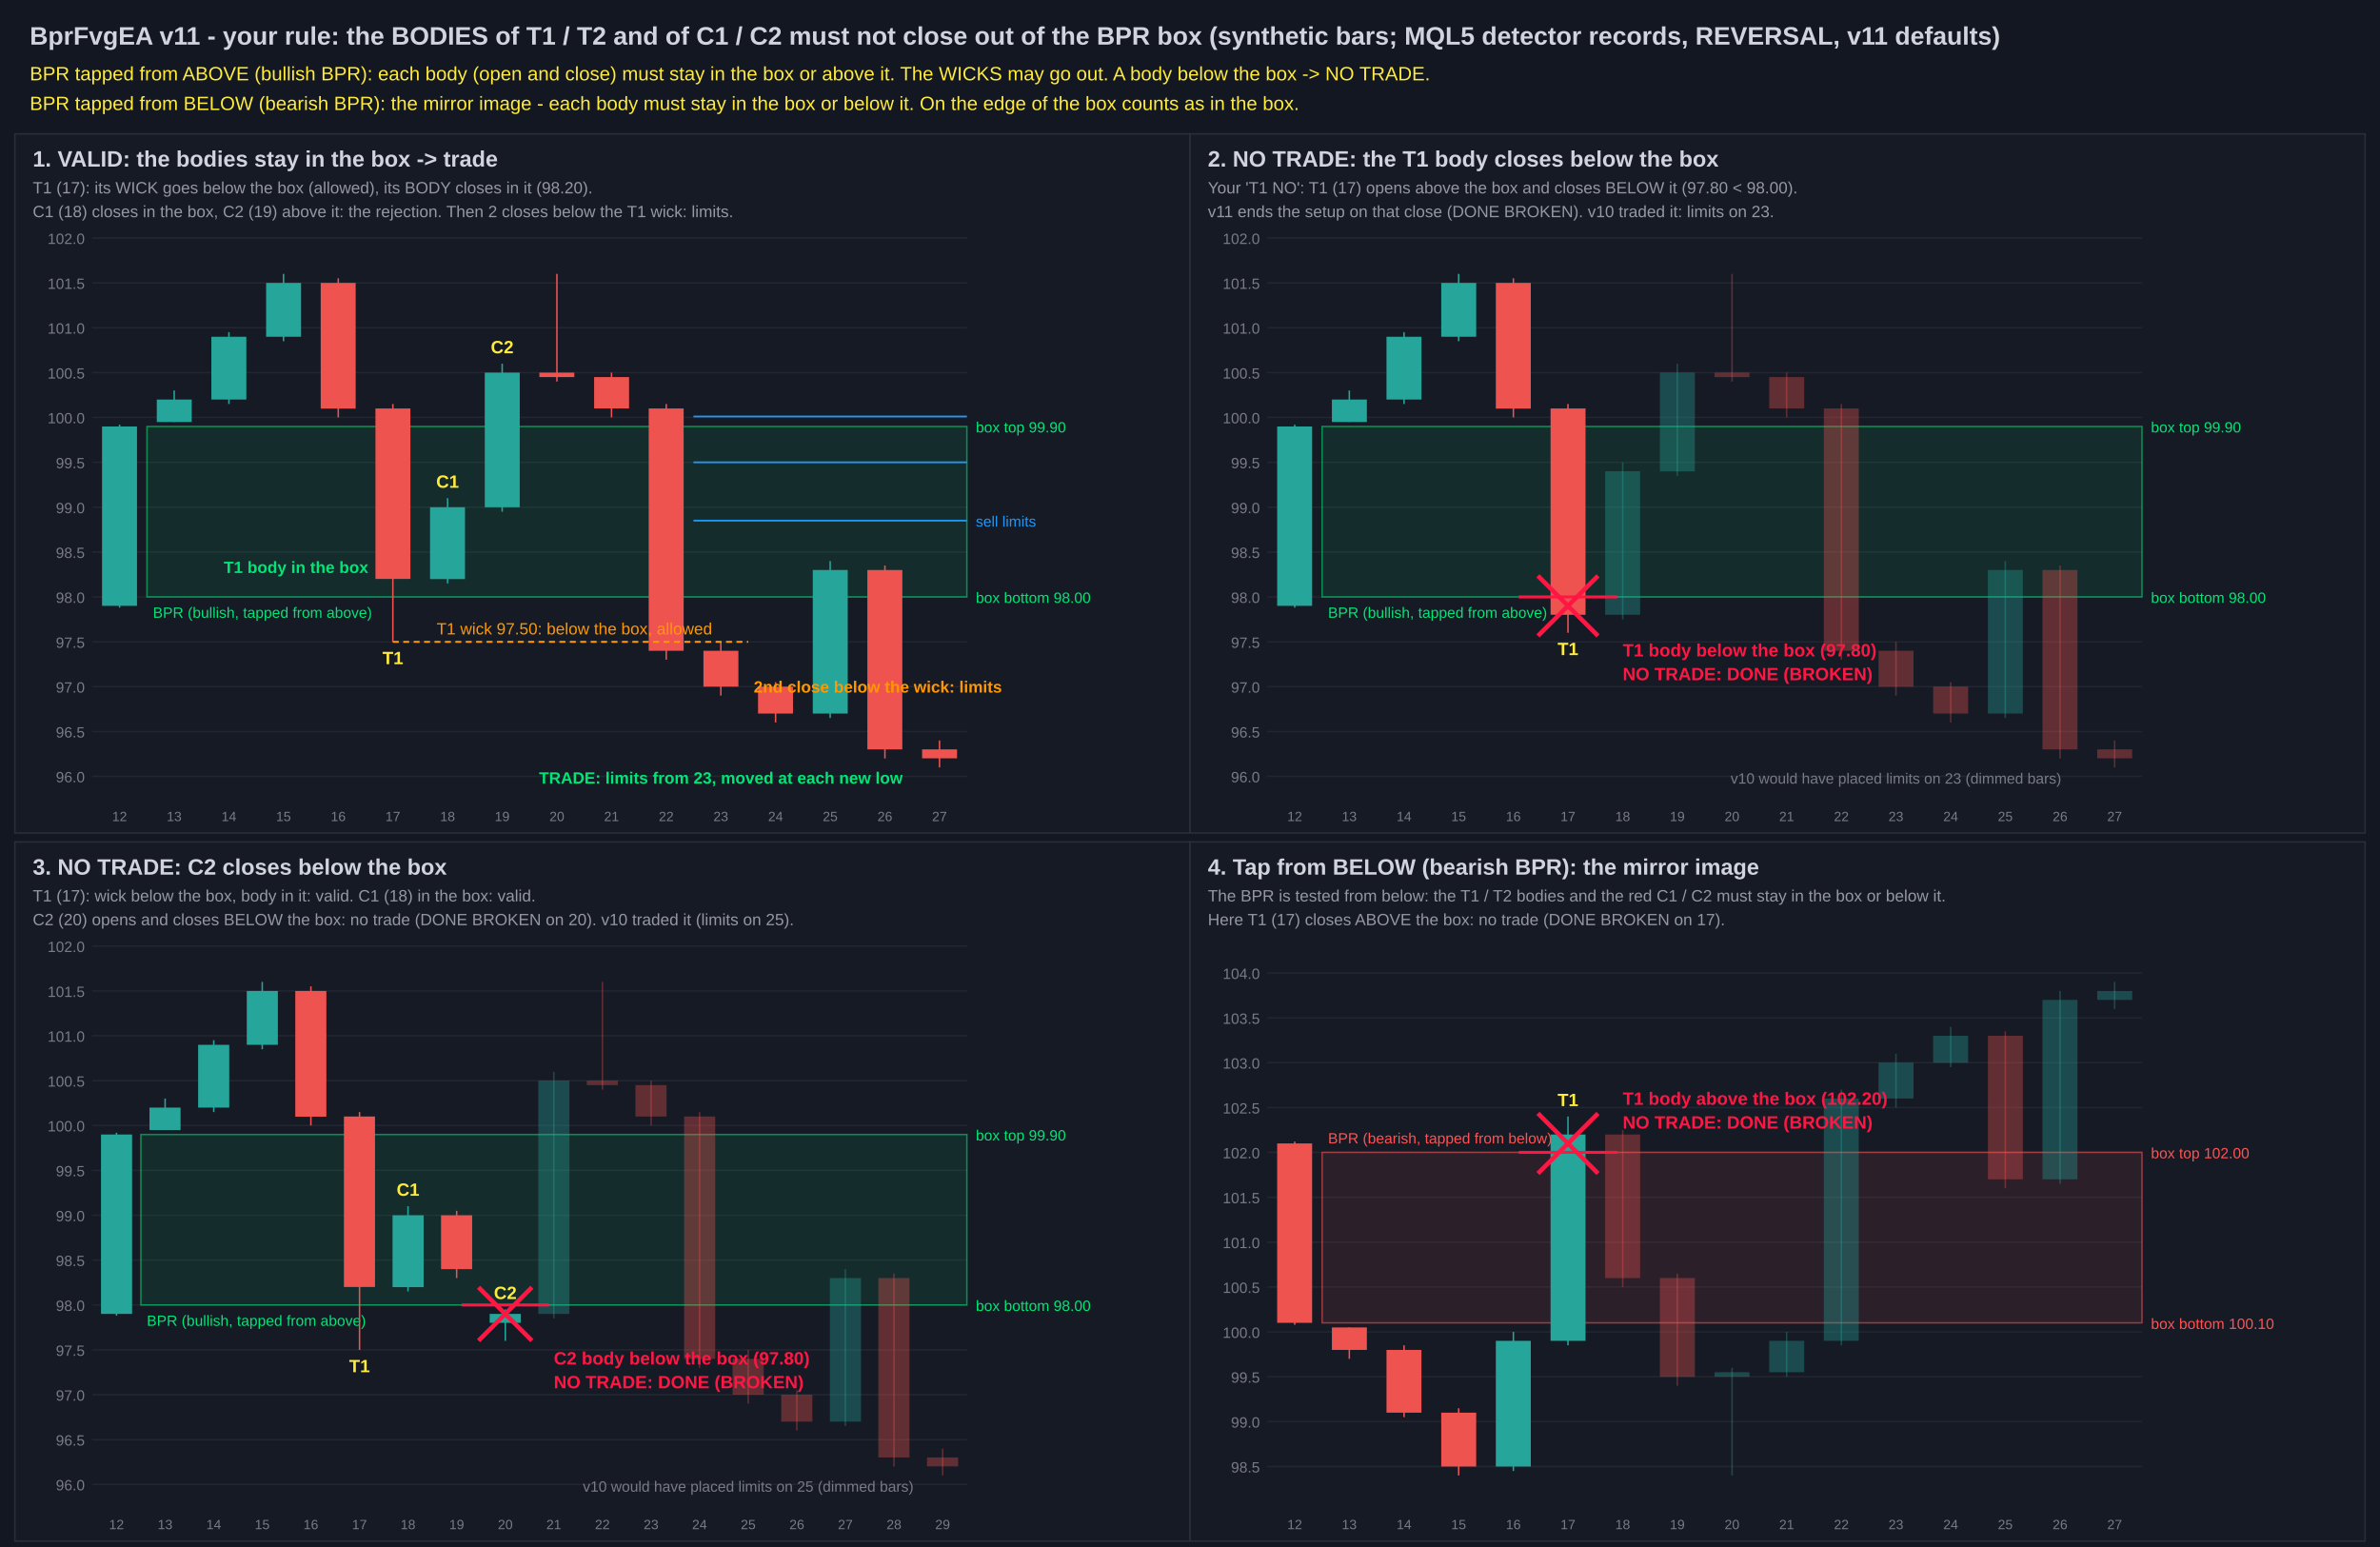
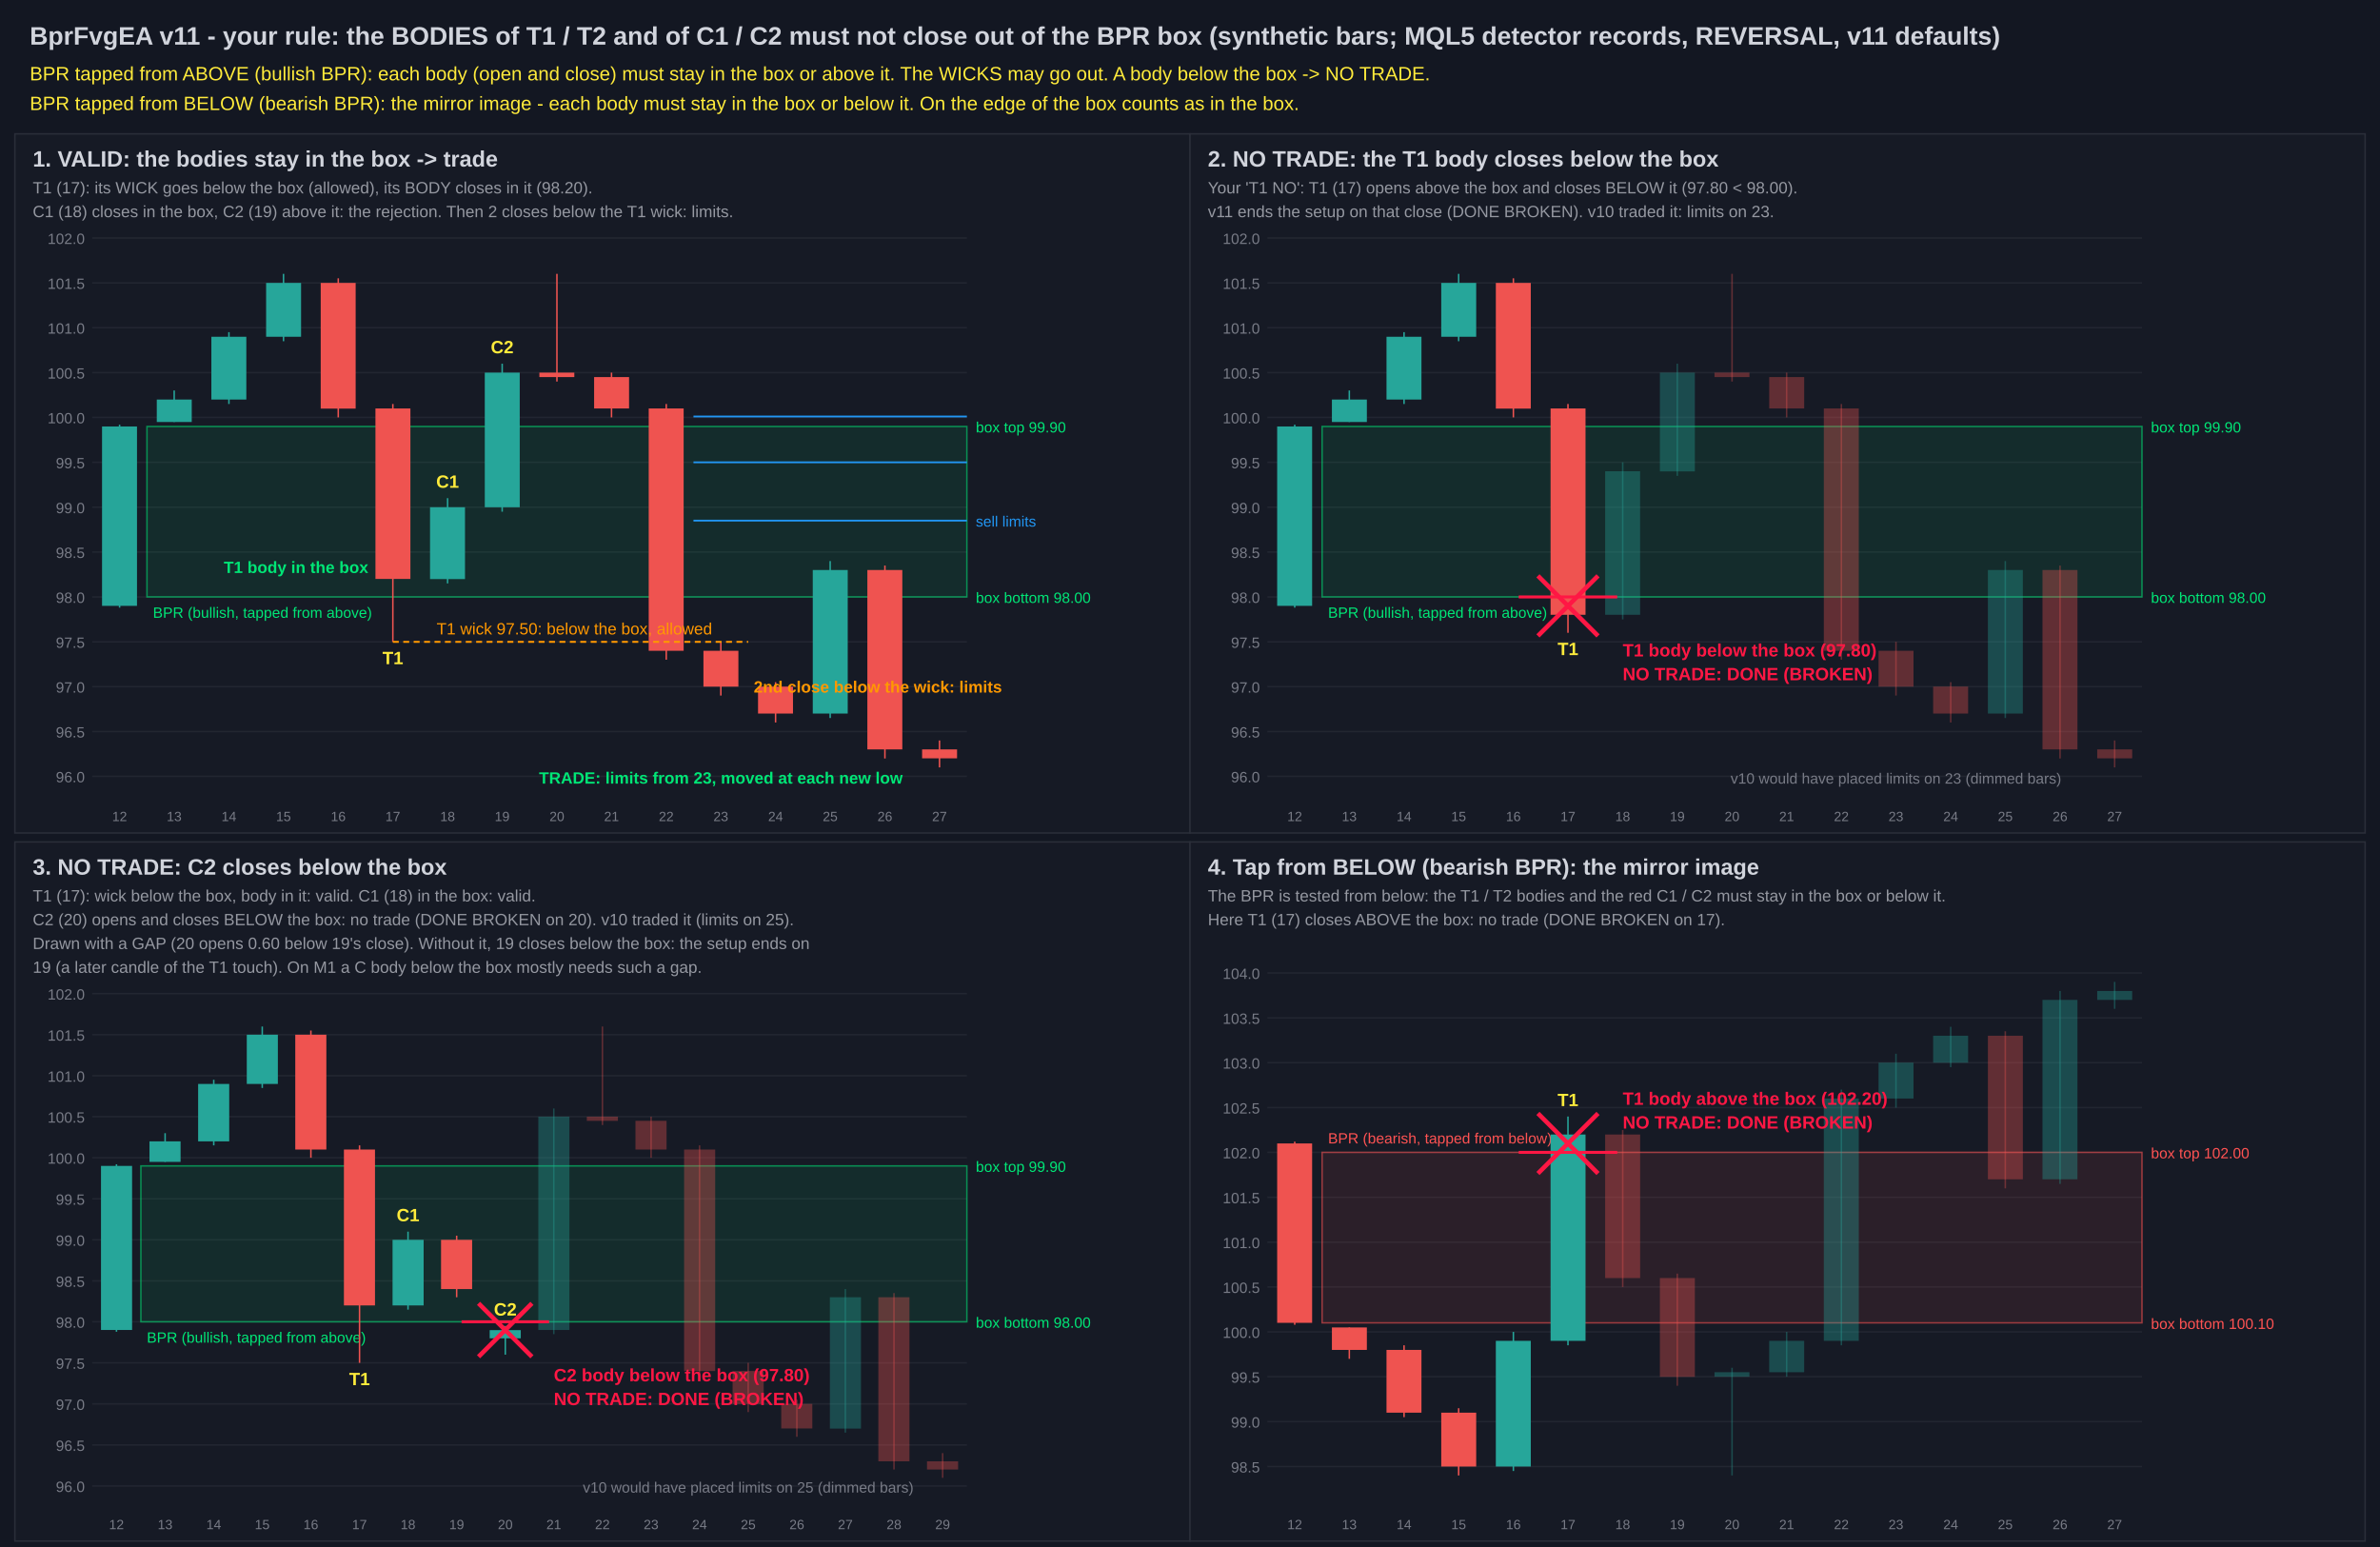
<svg xmlns="http://www.w3.org/2000/svg" width="1600" height="1040" font-family="Arial" font-size="12">
  <rect width="1600" height="1040" fill="#131722" />
  <text x="20.0" y="30.0" fill="#d1d4dc" text-anchor="start" font-size="17" font-weight="bold">BprFvgEA v11 - your rule: the BODIES of T1 / T2 and of C1 / C2 must not close out of the BPR box (synthetic bars; MQL5 detector records, REVERSAL, v11 defaults)</text>
  <text x="20.0" y="54.0" fill="#ffeb3b" text-anchor="start" font-size="13">BPR tapped from ABOVE (bullish BPR): each body (open and close) must stay in the box or above it. The WICKS may go out. A body below the box -&gt; NO TRADE.</text>
  <text x="20.0" y="74.0" fill="#ffeb3b" text-anchor="start" font-size="13">BPR tapped from BELOW (bearish BPR): the mirror image - each body must stay in the box or below it. On the edge of the box counts as in the box.</text>
  <rect x="10" y="90" width="790" height="470" fill="#161a25" stroke="#2a2e39" />
  <text x="22.0" y="112.0" fill="#d1d4dc" text-anchor="start" font-size="15" font-weight="bold">1. VALID: the bodies stay in the box -&gt; trade</text>
  <text x="22.0" y="130.0" fill="#9598a1" text-anchor="start" font-size="11">T1 (17): its WICK goes below the box (allowed), its BODY closes in it (98.20).</text>
  <text x="22.0" y="146.0" fill="#9598a1" text-anchor="start" font-size="11">C1 (18) closes in the box, C2 (19) above it: the rejection. Then 2 closes below the T1 wick: limits.</text>
  <line x1="62" x2="650" y1="521.9" y2="521.9" stroke="#222631" />
  <text x="57.0" y="525.9" fill="#787b86" text-anchor="end" font-size="10">96.0</text>
  <line x1="62" x2="650" y1="491.8" y2="491.8" stroke="#222631" />
  <text x="57.0" y="495.8" fill="#787b86" text-anchor="end" font-size="10">96.5</text>
  <line x1="62" x2="650" y1="461.6" y2="461.6" stroke="#222631" />
  <text x="57.0" y="465.6" fill="#787b86" text-anchor="end" font-size="10">97.0</text>
  <line x1="62" x2="650" y1="431.5" y2="431.5" stroke="#222631" />
  <text x="57.0" y="435.5" fill="#787b86" text-anchor="end" font-size="10">97.5</text>
  <line x1="62" x2="650" y1="401.3" y2="401.3" stroke="#222631" />
  <text x="57.0" y="405.3" fill="#787b86" text-anchor="end" font-size="10">98.0</text>
  <line x1="62" x2="650" y1="371.1" y2="371.1" stroke="#222631" />
  <text x="57.0" y="375.1" fill="#787b86" text-anchor="end" font-size="10">98.5</text>
  <line x1="62" x2="650" y1="341.0" y2="341.0" stroke="#222631" />
  <text x="57.0" y="345.0" fill="#787b86" text-anchor="end" font-size="10">99.0</text>
  <line x1="62" x2="650" y1="310.8" y2="310.8" stroke="#222631" />
  <text x="57.0" y="314.8" fill="#787b86" text-anchor="end" font-size="10">99.5</text>
  <line x1="62" x2="650" y1="280.6" y2="280.6" stroke="#222631" />
  <text x="57.0" y="284.6" fill="#787b86" text-anchor="end" font-size="10">100.0</text>
  <line x1="62" x2="650" y1="250.5" y2="250.5" stroke="#222631" />
  <text x="57.0" y="254.5" fill="#787b86" text-anchor="end" font-size="10">100.5</text>
  <line x1="62" x2="650" y1="220.3" y2="220.3" stroke="#222631" />
  <text x="57.0" y="224.3" fill="#787b86" text-anchor="end" font-size="10">101.0</text>
  <line x1="62" x2="650" y1="190.2" y2="190.2" stroke="#222631" />
  <text x="57.0" y="194.2" fill="#787b86" text-anchor="end" font-size="10">101.5</text>
  <line x1="62" x2="650" y1="160.0" y2="160.0" stroke="#222631" />
  <text x="57.0" y="164.0" fill="#787b86" text-anchor="end" font-size="10">102.0</text>
  <rect x="98.8" y="286.7" width="551.2" height="114.6" fill="#00e676" fill-opacity="0.09" stroke="#00e676" stroke-opacity="0.55" />
  <text x="656.0" y="290.7" fill="#00e676" text-anchor="start" font-size="10">box top 99.90</text>
  <text x="656.0" y="405.3" fill="#00e676" text-anchor="start" font-size="10">box bottom 98.00</text>
  <text x="102.8" y="415.3" fill="#00e676" text-anchor="start" font-size="10">BPR (bullish, tapped from above)</text>
  <line x1="80.4" x2="80.4" y1="285.5" y2="408.5" stroke="#26a69a" />
  <rect x="68.6" y="286.7" width="23.5" height="120.6" fill="#26a69a" />
  <text x="80.4" y="552.0" fill="#787b86" text-anchor="middle" font-size="9">12</text>
  <line x1="117.1" x2="117.1" y1="262.5" y2="283.7" stroke="#26a69a" />
  <rect x="105.4" y="268.6" width="23.5" height="15.1" fill="#26a69a" />
  <text x="117.1" y="552.0" fill="#787b86" text-anchor="middle" font-size="9">13</text>
  <line x1="153.9" x2="153.9" y1="223.3" y2="271.6" stroke="#26a69a" />
  <rect x="142.1" y="226.4" width="23.5" height="42.2" fill="#26a69a" />
  <text x="153.9" y="552.0" fill="#787b86" text-anchor="middle" font-size="9">14</text>
  <line x1="190.6" x2="190.6" y1="184.1" y2="229.4" stroke="#26a69a" />
  <rect x="178.9" y="190.2" width="23.5" height="36.2" fill="#26a69a" />
  <text x="190.6" y="552.0" fill="#787b86" text-anchor="middle" font-size="9">15</text>
  <line x1="227.4" x2="227.4" y1="187.1" y2="280.6" stroke="#ef5350" />
  <rect x="215.6" y="190.2" width="23.5" height="84.5" fill="#ef5350" />
  <text x="227.4" y="552.0" fill="#787b86" text-anchor="middle" font-size="9">16</text>
  <line x1="264.1" x2="264.1" y1="271.6" y2="431.5" stroke="#ef5350" />
  <rect x="252.4" y="274.6" width="23.5" height="114.6" fill="#ef5350" />
  <text x="264.1" y="552.0" fill="#787b86" text-anchor="middle" font-size="9">17</text>
  <line x1="300.9" x2="300.9" y1="334.9" y2="392.2" stroke="#26a69a" />
  <rect x="289.1" y="341.0" width="23.5" height="48.3" fill="#26a69a" />
  <text x="300.9" y="552.0" fill="#787b86" text-anchor="middle" font-size="9">18</text>
  <line x1="337.6" x2="337.6" y1="244.5" y2="344.0" stroke="#26a69a" />
  <rect x="325.9" y="250.5" width="23.5" height="90.5" fill="#26a69a" />
  <text x="337.6" y="552.0" fill="#787b86" text-anchor="middle" font-size="9">19</text>
  <line x1="374.4" x2="374.4" y1="184.1" y2="256.5" stroke="#ef5350" />
  <rect x="362.6" y="250.5" width="23.5" height="3.0" fill="#ef5350" />
  <text x="374.4" y="552.0" fill="#787b86" text-anchor="middle" font-size="9">20</text>
  <line x1="411.1" x2="411.1" y1="250.5" y2="280.6" stroke="#ef5350" />
  <rect x="399.4" y="253.5" width="23.5" height="21.1" fill="#ef5350" />
  <text x="411.1" y="552.0" fill="#787b86" text-anchor="middle" font-size="9">21</text>
  <line x1="447.9" x2="447.9" y1="271.6" y2="443.5" stroke="#ef5350" />
  <rect x="436.1" y="274.6" width="23.5" height="162.9" fill="#ef5350" />
  <text x="447.9" y="552.0" fill="#787b86" text-anchor="middle" font-size="9">22</text>
  <line x1="484.6" x2="484.6" y1="431.5" y2="467.6" stroke="#ef5350" />
  <rect x="472.9" y="437.5" width="23.5" height="24.1" fill="#ef5350" />
  <text x="484.6" y="552.0" fill="#787b86" text-anchor="middle" font-size="9">23</text>
  <line x1="521.4" x2="521.4" y1="458.6" y2="485.7" stroke="#ef5350" />
  <rect x="509.6" y="461.6" width="23.5" height="18.1" fill="#ef5350" />
  <text x="521.4" y="552.0" fill="#787b86" text-anchor="middle" font-size="9">24</text>
  <line x1="558.1" x2="558.1" y1="377.2" y2="482.7" stroke="#26a69a" />
  <rect x="546.4" y="383.2" width="23.5" height="96.5" fill="#26a69a" />
  <text x="558.1" y="552.0" fill="#787b86" text-anchor="middle" font-size="9">25</text>
  <line x1="594.9" x2="594.9" y1="380.2" y2="509.9" stroke="#ef5350" />
  <rect x="583.1" y="383.2" width="23.5" height="120.6" fill="#ef5350" />
  <text x="594.9" y="552.0" fill="#787b86" text-anchor="middle" font-size="9">26</text>
  <line x1="631.6" x2="631.6" y1="497.8" y2="515.9" stroke="#ef5350" />
  <rect x="619.9" y="503.8" width="23.5" height="6.0" fill="#ef5350" />
  <text x="631.6" y="552.0" fill="#787b86" text-anchor="middle" font-size="9">27</text>
  <text x="264.1" y="446.5" fill="#ffeb3b" text-anchor="middle" font-size="12" font-weight="bold">T1</text>
  <text x="300.9" y="327.9" fill="#ffeb3b" text-anchor="middle" font-size="12" font-weight="bold">C1</text>
  <text x="337.6" y="237.5" fill="#ffeb3b" text-anchor="middle" font-size="12" font-weight="bold">C2</text>
  <line x1="466.2" x2="650.0" y1="350.0" y2="350.0" stroke="#2196f3" stroke-width="1.2" />
  <line x1="466.2" x2="650.0" y1="310.8" y2="310.8" stroke="#2196f3" stroke-width="1.2" />
  <line x1="466.2" x2="650.0" y1="280.0" y2="280.0" stroke="#2196f3" stroke-width="1.2" />
  <text x="656.0" y="354.0" fill="#2196f3" text-anchor="start" font-size="10">sell limits</text>
  <line x1="264.1" x2="503.0" y1="431.5" y2="431.5" stroke="#ff9800" stroke-dasharray="4,3" stroke-width="1.3" />
  <text x="293.5" y="426.5" fill="#ff9800" text-anchor="start" font-size="11">T1 wick 97.50: below the box, allowed</text>
  <text x="506.7" y="465.6" fill="#ff9800" text-anchor="start" font-size="11" font-weight="bold">2nd close below the wick: limits</text>
  <text x="484.6" y="526.8" fill="#00e676" text-anchor="middle" font-size="11" font-weight="bold">TRADE: limits from 23, moved at each new low</text>
  <text x="247.6" y="385.2" fill="#00e676" text-anchor="end" font-size="11" font-weight="bold">T1 body in the box</text>
  <rect x="800" y="90" width="790" height="470" fill="#161a25" stroke="#2a2e39" />
  <text x="812.0" y="112.0" fill="#d1d4dc" text-anchor="start" font-size="15" font-weight="bold">2. NO TRADE: the T1 body closes below the box</text>
  <text x="812.0" y="130.0" fill="#9598a1" text-anchor="start" font-size="11">Your 'T1 NO': T1 (17) opens above the box and closes BELOW it (97.80 &lt; 98.00).</text>
  <text x="812.0" y="146.0" fill="#9598a1" text-anchor="start" font-size="11">v11 ends the setup on that close (DONE BROKEN). v10 traded it: limits on 23.</text>
  <line x1="852" x2="1440" y1="521.9" y2="521.9" stroke="#222631" />
  <text x="847.0" y="525.9" fill="#787b86" text-anchor="end" font-size="10">96.0</text>
  <line x1="852" x2="1440" y1="491.8" y2="491.8" stroke="#222631" />
  <text x="847.0" y="495.8" fill="#787b86" text-anchor="end" font-size="10">96.5</text>
  <line x1="852" x2="1440" y1="461.6" y2="461.6" stroke="#222631" />
  <text x="847.0" y="465.6" fill="#787b86" text-anchor="end" font-size="10">97.0</text>
  <line x1="852" x2="1440" y1="431.5" y2="431.5" stroke="#222631" />
  <text x="847.0" y="435.5" fill="#787b86" text-anchor="end" font-size="10">97.5</text>
  <line x1="852" x2="1440" y1="401.3" y2="401.3" stroke="#222631" />
  <text x="847.0" y="405.3" fill="#787b86" text-anchor="end" font-size="10">98.0</text>
  <line x1="852" x2="1440" y1="371.1" y2="371.1" stroke="#222631" />
  <text x="847.0" y="375.1" fill="#787b86" text-anchor="end" font-size="10">98.5</text>
  <line x1="852" x2="1440" y1="341.0" y2="341.0" stroke="#222631" />
  <text x="847.0" y="345.0" fill="#787b86" text-anchor="end" font-size="10">99.0</text>
  <line x1="852" x2="1440" y1="310.8" y2="310.8" stroke="#222631" />
  <text x="847.0" y="314.8" fill="#787b86" text-anchor="end" font-size="10">99.5</text>
  <line x1="852" x2="1440" y1="280.6" y2="280.6" stroke="#222631" />
  <text x="847.0" y="284.6" fill="#787b86" text-anchor="end" font-size="10">100.0</text>
  <line x1="852" x2="1440" y1="250.5" y2="250.5" stroke="#222631" />
  <text x="847.0" y="254.5" fill="#787b86" text-anchor="end" font-size="10">100.5</text>
  <line x1="852" x2="1440" y1="220.3" y2="220.3" stroke="#222631" />
  <text x="847.0" y="224.3" fill="#787b86" text-anchor="end" font-size="10">101.0</text>
  <line x1="852" x2="1440" y1="190.2" y2="190.2" stroke="#222631" />
  <text x="847.0" y="194.2" fill="#787b86" text-anchor="end" font-size="10">101.5</text>
  <line x1="852" x2="1440" y1="160.0" y2="160.0" stroke="#222631" />
  <text x="847.0" y="164.0" fill="#787b86" text-anchor="end" font-size="10">102.0</text>
  <rect x="888.8" y="286.7" width="551.2" height="114.6" fill="#00e676" fill-opacity="0.09" stroke="#00e676" stroke-opacity="0.55" />
  <text x="1446.0" y="290.7" fill="#00e676" text-anchor="start" font-size="10">box top 99.90</text>
  <text x="1446.0" y="405.3" fill="#00e676" text-anchor="start" font-size="10">box bottom 98.00</text>
  <text x="892.8" y="415.3" fill="#00e676" text-anchor="start" font-size="10">BPR (bullish, tapped from above)</text>
  <line x1="870.4" x2="870.4" y1="285.5" y2="408.5" stroke="#26a69a" />
  <rect x="858.6" y="286.7" width="23.5" height="120.6" fill="#26a69a" />
  <text x="870.4" y="552.0" fill="#787b86" text-anchor="middle" font-size="9">12</text>
  <line x1="907.1" x2="907.1" y1="262.5" y2="283.7" stroke="#26a69a" />
  <rect x="895.4" y="268.6" width="23.5" height="15.1" fill="#26a69a" />
  <text x="907.1" y="552.0" fill="#787b86" text-anchor="middle" font-size="9">13</text>
  <line x1="943.9" x2="943.9" y1="223.3" y2="271.6" stroke="#26a69a" />
  <rect x="932.1" y="226.4" width="23.5" height="42.2" fill="#26a69a" />
  <text x="943.9" y="552.0" fill="#787b86" text-anchor="middle" font-size="9">14</text>
  <line x1="980.6" x2="980.6" y1="184.1" y2="229.4" stroke="#26a69a" />
  <rect x="968.9" y="190.2" width="23.5" height="36.2" fill="#26a69a" />
  <text x="980.6" y="552.0" fill="#787b86" text-anchor="middle" font-size="9">15</text>
  <line x1="1017.4" x2="1017.4" y1="187.1" y2="280.6" stroke="#ef5350" />
  <rect x="1005.6" y="190.2" width="23.5" height="84.5" fill="#ef5350" />
  <text x="1017.4" y="552.0" fill="#787b86" text-anchor="middle" font-size="9">16</text>
  <line x1="1054.1" x2="1054.1" y1="271.6" y2="425.4" stroke="#ef5350" />
  <rect x="1042.4" y="274.6" width="23.5" height="138.7" fill="#ef5350" />
  <text x="1054.1" y="552.0" fill="#787b86" text-anchor="middle" font-size="9">17</text>
  <line x1="1090.9" x2="1090.9" y1="310.8" y2="416.4" stroke="#26a69a" opacity="0.35" />
  <rect x="1079.1" y="316.8" width="23.5" height="96.5" fill="#26a69a" opacity="0.35" />
  <text x="1090.9" y="552.0" fill="#787b86" text-anchor="middle" font-size="9">18</text>
  <line x1="1127.6" x2="1127.6" y1="244.5" y2="319.9" stroke="#26a69a" opacity="0.35" />
  <rect x="1115.9" y="250.5" width="23.5" height="66.4" fill="#26a69a" opacity="0.35" />
  <text x="1127.6" y="552.0" fill="#787b86" text-anchor="middle" font-size="9">19</text>
  <line x1="1164.4" x2="1164.4" y1="184.1" y2="256.5" stroke="#ef5350" opacity="0.35" />
  <rect x="1152.6" y="250.5" width="23.5" height="3.0" fill="#ef5350" opacity="0.35" />
  <text x="1164.4" y="552.0" fill="#787b86" text-anchor="middle" font-size="9">20</text>
  <line x1="1201.1" x2="1201.1" y1="250.5" y2="280.6" stroke="#ef5350" opacity="0.35" />
  <rect x="1189.4" y="253.5" width="23.5" height="21.1" fill="#ef5350" opacity="0.35" />
  <text x="1201.1" y="552.0" fill="#787b86" text-anchor="middle" font-size="9">21</text>
  <line x1="1237.9" x2="1237.9" y1="271.6" y2="443.5" stroke="#ef5350" opacity="0.35" />
  <rect x="1226.1" y="274.6" width="23.5" height="162.9" fill="#ef5350" opacity="0.35" />
  <text x="1237.9" y="552.0" fill="#787b86" text-anchor="middle" font-size="9">22</text>
  <line x1="1274.6" x2="1274.6" y1="431.5" y2="467.6" stroke="#ef5350" opacity="0.35" />
  <rect x="1262.9" y="437.5" width="23.5" height="24.1" fill="#ef5350" opacity="0.35" />
  <text x="1274.6" y="552.0" fill="#787b86" text-anchor="middle" font-size="9">23</text>
  <line x1="1311.4" x2="1311.4" y1="458.6" y2="485.7" stroke="#ef5350" opacity="0.35" />
  <rect x="1299.6" y="461.6" width="23.5" height="18.1" fill="#ef5350" opacity="0.35" />
  <text x="1311.4" y="552.0" fill="#787b86" text-anchor="middle" font-size="9">24</text>
  <line x1="1348.1" x2="1348.1" y1="377.2" y2="482.7" stroke="#26a69a" opacity="0.35" />
  <rect x="1336.4" y="383.2" width="23.5" height="96.5" fill="#26a69a" opacity="0.35" />
  <text x="1348.1" y="552.0" fill="#787b86" text-anchor="middle" font-size="9">25</text>
  <line x1="1384.9" x2="1384.9" y1="380.2" y2="509.9" stroke="#ef5350" opacity="0.35" />
  <rect x="1373.1" y="383.2" width="23.5" height="120.6" fill="#ef5350" opacity="0.35" />
  <text x="1384.9" y="552.0" fill="#787b86" text-anchor="middle" font-size="9">26</text>
  <line x1="1421.6" x2="1421.6" y1="497.8" y2="515.9" stroke="#ef5350" opacity="0.35" />
  <rect x="1409.9" y="503.8" width="23.5" height="6.0" fill="#ef5350" opacity="0.35" />
  <text x="1421.6" y="552.0" fill="#787b86" text-anchor="middle" font-size="9">27</text>
  <text x="1054.1" y="440.4" fill="#ffeb3b" text-anchor="middle" font-size="12" font-weight="bold">T1</text>
  <line x1="1021.0" x2="1087.2" y1="401.3" y2="401.3" stroke="#ff1744" stroke-width="2" />
  <line x1="1033.9" y1="387.1" x2="1074.3" y2="427.5" stroke="#ff1744" stroke-width="3" />
  <line x1="1033.9" y1="427.5" x2="1074.3" y2="387.1" stroke="#ff1744" stroke-width="3" />
  <text x="1090.9" y="441.3" fill="#ff1744" text-anchor="start" font-size="12" font-weight="bold">T1 body below the box (97.80)</text>
  <text x="1090.9" y="457.3" fill="#ff1744" text-anchor="start" font-size="12" font-weight="bold">NO TRADE: DONE (BROKEN)</text>
  <text x="1274.6" y="526.8" fill="#787b86" text-anchor="middle" font-size="10">v10 would have placed limits on 23 (dimmed bars)</text>
  <rect x="10" y="566" width="790" height="470" fill="#161a25" stroke="#2a2e39" />
  <text x="22.0" y="588.0" fill="#d1d4dc" text-anchor="start" font-size="15" font-weight="bold">3. NO TRADE: C2 closes below the box</text>
  <text x="22.0" y="606.0" fill="#9598a1" text-anchor="start" font-size="11">T1 (17): wick below the box, body in it: valid. C1 (18) in the box: valid.</text>
  <text x="22.0" y="622.0" fill="#9598a1" text-anchor="start" font-size="11">C2 (20) opens and closes BELOW the box: no trade (DONE BROKEN on 20). v10 traded it (limits on 25).</text>
-   <line x1="62" x2="650" y1="997.9" y2="997.9" stroke="#222631" />
-   <text x="57.0" y="1001.9" fill="#787b86" text-anchor="end" font-size="10">96.0</text>
-   <line x1="62" x2="650" y1="967.8" y2="967.8" stroke="#222631" />
-   <text x="57.0" y="971.8" fill="#787b86" text-anchor="end" font-size="10">96.5</text>
-   <line x1="62" x2="650" y1="937.6" y2="937.6" stroke="#222631" />
-   <text x="57.0" y="941.6" fill="#787b86" text-anchor="end" font-size="10">97.0</text>
-   <line x1="62" x2="650" y1="907.5" y2="907.5" stroke="#222631" />
-   <text x="57.0" y="911.5" fill="#787b86" text-anchor="end" font-size="10">97.5</text>
-   <line x1="62" x2="650" y1="877.3" y2="877.3" stroke="#222631" />
-   <text x="57.0" y="881.3" fill="#787b86" text-anchor="end" font-size="10">98.0</text>
-   <line x1="62" x2="650" y1="847.1" y2="847.1" stroke="#222631" />
-   <text x="57.0" y="851.1" fill="#787b86" text-anchor="end" font-size="10">98.5</text>
-   <line x1="62" x2="650" y1="817.0" y2="817.0" stroke="#222631" />
-   <text x="57.0" y="821.0" fill="#787b86" text-anchor="end" font-size="10">99.0</text>
-   <line x1="62" x2="650" y1="786.8" y2="786.8" stroke="#222631" />
-   <text x="57.0" y="790.8" fill="#787b86" text-anchor="end" font-size="10">99.5</text>
-   <line x1="62" x2="650" y1="756.6" y2="756.6" stroke="#222631" />
-   <text x="57.0" y="760.6" fill="#787b86" text-anchor="end" font-size="10">100.0</text>
-   <line x1="62" x2="650" y1="726.5" y2="726.5" stroke="#222631" />
-   <text x="57.0" y="730.5" fill="#787b86" text-anchor="end" font-size="10">100.5</text>
-   <line x1="62" x2="650" y1="696.3" y2="696.3" stroke="#222631" />
-   <text x="57.0" y="700.3" fill="#787b86" text-anchor="end" font-size="10">101.0</text>
-   <line x1="62" x2="650" y1="666.2" y2="666.2" stroke="#222631" />
-   <text x="57.0" y="670.2" fill="#787b86" text-anchor="end" font-size="10">101.5</text>
-   <line x1="62" x2="650" y1="636.0" y2="636.0" stroke="#222631" />
-   <text x="57.0" y="640.0" fill="#787b86" text-anchor="end" font-size="10">102.0</text>
-   <rect x="94.7" y="762.7" width="555.3" height="114.6" fill="#00e676" fill-opacity="0.09" stroke="#00e676" stroke-opacity="0.55" />
-   <text x="656.0" y="766.7" fill="#00e676" text-anchor="start" font-size="10">box top 99.90</text>
-   <text x="656.0" y="881.3" fill="#00e676" text-anchor="start" font-size="10">box bottom 98.00</text>
-   <text x="98.7" y="891.3" fill="#00e676" text-anchor="start" font-size="10">BPR (bullish, tapped from above)</text>
-   <line x1="78.3" x2="78.3" y1="761.5" y2="884.5" stroke="#26a69a" />
-   <rect x="67.9" y="762.7" width="20.9" height="120.6" fill="#26a69a" />
+   <text x="22.0" y="638.0" fill="#9598a1" text-anchor="start" font-size="11">Drawn with a GAP (20 opens 0.60 below 19's close). Without it, 19 closes below the box: the setup ends on</text>
+   <text x="22.0" y="654.0" fill="#9598a1" text-anchor="start" font-size="11">19 (a later candle of the T1 touch). On M1 a C body below the box mostly needs such a gap.</text>
+   <line x1="62" x2="650" y1="999.0" y2="999.0" stroke="#222631" />
+   <text x="57.0" y="1003.0" fill="#787b86" text-anchor="end" font-size="10">96.0</text>
+   <line x1="62" x2="650" y1="971.4" y2="971.4" stroke="#222631" />
+   <text x="57.0" y="975.4" fill="#787b86" text-anchor="end" font-size="10">96.5</text>
+   <line x1="62" x2="650" y1="943.8" y2="943.8" stroke="#222631" />
+   <text x="57.0" y="947.8" fill="#787b86" text-anchor="end" font-size="10">97.0</text>
+   <line x1="62" x2="650" y1="916.2" y2="916.2" stroke="#222631" />
+   <text x="57.0" y="920.2" fill="#787b86" text-anchor="end" font-size="10">97.5</text>
+   <line x1="62" x2="650" y1="888.6" y2="888.6" stroke="#222631" />
+   <text x="57.0" y="892.6" fill="#787b86" text-anchor="end" font-size="10">98.0</text>
+   <line x1="62" x2="650" y1="861.1" y2="861.1" stroke="#222631" />
+   <text x="57.0" y="865.1" fill="#787b86" text-anchor="end" font-size="10">98.5</text>
+   <line x1="62" x2="650" y1="833.5" y2="833.5" stroke="#222631" />
+   <text x="57.0" y="837.5" fill="#787b86" text-anchor="end" font-size="10">99.0</text>
+   <line x1="62" x2="650" y1="805.9" y2="805.9" stroke="#222631" />
+   <text x="57.0" y="809.9" fill="#787b86" text-anchor="end" font-size="10">99.5</text>
+   <line x1="62" x2="650" y1="778.3" y2="778.3" stroke="#222631" />
+   <text x="57.0" y="782.3" fill="#787b86" text-anchor="end" font-size="10">100.0</text>
+   <line x1="62" x2="650" y1="750.7" y2="750.7" stroke="#222631" />
+   <text x="57.0" y="754.7" fill="#787b86" text-anchor="end" font-size="10">100.5</text>
+   <line x1="62" x2="650" y1="723.2" y2="723.2" stroke="#222631" />
+   <text x="57.0" y="727.2" fill="#787b86" text-anchor="end" font-size="10">101.0</text>
+   <line x1="62" x2="650" y1="695.6" y2="695.6" stroke="#222631" />
+   <text x="57.0" y="699.6" fill="#787b86" text-anchor="end" font-size="10">101.5</text>
+   <line x1="62" x2="650" y1="668.0" y2="668.0" stroke="#222631" />
+   <text x="57.0" y="672.0" fill="#787b86" text-anchor="end" font-size="10">102.0</text>
+   <rect x="94.7" y="783.8" width="555.3" height="104.8" fill="#00e676" fill-opacity="0.09" stroke="#00e676" stroke-opacity="0.55" />
+   <text x="656.0" y="787.8" fill="#00e676" text-anchor="start" font-size="10">box top 99.90</text>
+   <text x="656.0" y="892.6" fill="#00e676" text-anchor="start" font-size="10">box bottom 98.00</text>
+   <text x="98.7" y="902.6" fill="#00e676" text-anchor="start" font-size="10">BPR (bullish, tapped from above)</text>
+   <line x1="78.3" x2="78.3" y1="782.7" y2="895.3" stroke="#26a69a" />
+   <rect x="67.9" y="783.8" width="20.9" height="110.3" fill="#26a69a" />
  <text x="78.3" y="1028.0" fill="#787b86" text-anchor="middle" font-size="9">12</text>
-   <line x1="111.0" x2="111.0" y1="738.5" y2="759.7" stroke="#26a69a" />
-   <rect x="100.5" y="744.6" width="20.9" height="15.1" fill="#26a69a" />
+   <line x1="111.0" x2="111.0" y1="761.8" y2="781.1" stroke="#26a69a" />
+   <rect x="100.5" y="767.3" width="20.9" height="13.8" fill="#26a69a" />
  <text x="111.0" y="1028.0" fill="#787b86" text-anchor="middle" font-size="9">13</text>
-   <line x1="143.7" x2="143.7" y1="699.3" y2="747.6" stroke="#26a69a" />
-   <rect x="133.2" y="702.4" width="20.9" height="42.2" fill="#26a69a" />
+   <line x1="143.7" x2="143.7" y1="725.9" y2="770.0" stroke="#26a69a" />
+   <rect x="133.2" y="728.7" width="20.9" height="38.6" fill="#26a69a" />
  <text x="143.7" y="1028.0" fill="#787b86" text-anchor="middle" font-size="9">14</text>
-   <line x1="176.3" x2="176.3" y1="660.1" y2="705.4" stroke="#26a69a" />
-   <rect x="165.9" y="666.2" width="20.9" height="36.2" fill="#26a69a" />
+   <line x1="176.3" x2="176.3" y1="690.1" y2="731.4" stroke="#26a69a" />
+   <rect x="165.9" y="695.6" width="20.9" height="33.1" fill="#26a69a" />
  <text x="176.3" y="1028.0" fill="#787b86" text-anchor="middle" font-size="9">15</text>
-   <line x1="209.0" x2="209.0" y1="663.1" y2="756.6" stroke="#ef5350" />
-   <rect x="198.5" y="666.2" width="20.9" height="84.5" fill="#ef5350" />
+   <line x1="209.0" x2="209.0" y1="692.8" y2="778.3" stroke="#ef5350" />
+   <rect x="198.5" y="695.6" width="20.9" height="77.2" fill="#ef5350" />
  <text x="209.0" y="1028.0" fill="#787b86" text-anchor="middle" font-size="9">16</text>
-   <line x1="241.7" x2="241.7" y1="747.6" y2="907.5" stroke="#ef5350" />
-   <rect x="231.2" y="750.6" width="20.9" height="114.6" fill="#ef5350" />
+   <line x1="241.7" x2="241.7" y1="770.0" y2="916.2" stroke="#ef5350" />
+   <rect x="231.2" y="772.8" width="20.9" height="104.8" fill="#ef5350" />
  <text x="241.7" y="1028.0" fill="#787b86" text-anchor="middle" font-size="9">17</text>
-   <line x1="274.3" x2="274.3" y1="810.9" y2="868.2" stroke="#26a69a" />
-   <rect x="263.9" y="817.0" width="20.9" height="48.3" fill="#26a69a" />
+   <line x1="274.3" x2="274.3" y1="828.0" y2="880.4" stroke="#26a69a" />
+   <rect x="263.9" y="833.5" width="20.9" height="44.1" fill="#26a69a" />
  <text x="274.3" y="1028.0" fill="#787b86" text-anchor="middle" font-size="9">18</text>
-   <line x1="307.0" x2="307.0" y1="814.0" y2="859.2" stroke="#ef5350" />
-   <rect x="296.5" y="817.0" width="20.9" height="36.2" fill="#ef5350" />
+   <line x1="307.0" x2="307.0" y1="830.7" y2="872.1" stroke="#ef5350" />
+   <rect x="296.5" y="833.5" width="20.9" height="33.1" fill="#ef5350" />
  <text x="307.0" y="1028.0" fill="#787b86" text-anchor="middle" font-size="9">19</text>
-   <line x1="339.7" x2="339.7" y1="880.3" y2="901.4" stroke="#26a69a" />
-   <rect x="329.2" y="883.3" width="20.9" height="6.0" fill="#26a69a" />
+   <line x1="339.7" x2="339.7" y1="891.4" y2="910.7" stroke="#26a69a" />
+   <rect x="329.2" y="894.2" width="20.9" height="5.5" fill="#26a69a" />
  <text x="339.7" y="1028.0" fill="#787b86" text-anchor="middle" font-size="9">20</text>
-   <line x1="372.3" x2="372.3" y1="720.5" y2="886.3" stroke="#26a69a" opacity="0.35" />
-   <rect x="361.9" y="726.5" width="20.9" height="156.8" fill="#26a69a" opacity="0.35" />
+   <line x1="372.3" x2="372.3" y1="745.2" y2="896.9" stroke="#26a69a" opacity="0.35" />
+   <rect x="361.9" y="750.7" width="20.9" height="143.4" fill="#26a69a" opacity="0.35" />
  <text x="372.3" y="1028.0" fill="#787b86" text-anchor="middle" font-size="9">21</text>
-   <line x1="405.0" x2="405.0" y1="660.1" y2="732.5" stroke="#ef5350" opacity="0.35" />
-   <rect x="394.5" y="726.5" width="20.9" height="3.0" fill="#ef5350" opacity="0.35" />
+   <line x1="405.0" x2="405.0" y1="690.1" y2="756.3" stroke="#ef5350" opacity="0.35" />
+   <rect x="394.5" y="750.7" width="20.9" height="2.8" fill="#ef5350" opacity="0.35" />
  <text x="405.0" y="1028.0" fill="#787b86" text-anchor="middle" font-size="9">22</text>
-   <line x1="437.7" x2="437.7" y1="726.5" y2="756.6" stroke="#ef5350" opacity="0.35" />
-   <rect x="427.2" y="729.5" width="20.9" height="21.1" fill="#ef5350" opacity="0.35" />
+   <line x1="437.7" x2="437.7" y1="750.7" y2="778.3" stroke="#ef5350" opacity="0.35" />
+   <rect x="427.2" y="753.5" width="20.9" height="19.3" fill="#ef5350" opacity="0.35" />
  <text x="437.7" y="1028.0" fill="#787b86" text-anchor="middle" font-size="9">23</text>
-   <line x1="470.3" x2="470.3" y1="747.6" y2="919.5" stroke="#ef5350" opacity="0.35" />
-   <rect x="459.9" y="750.6" width="20.9" height="162.9" fill="#ef5350" opacity="0.35" />
+   <line x1="470.3" x2="470.3" y1="770.0" y2="927.3" stroke="#ef5350" opacity="0.35" />
+   <rect x="459.9" y="772.8" width="20.9" height="148.9" fill="#ef5350" opacity="0.35" />
  <text x="470.3" y="1028.0" fill="#787b86" text-anchor="middle" font-size="9">24</text>
-   <line x1="503.0" x2="503.0" y1="907.5" y2="943.6" stroke="#ef5350" opacity="0.35" />
-   <rect x="492.5" y="913.5" width="20.9" height="24.1" fill="#ef5350" opacity="0.35" />
+   <line x1="503.0" x2="503.0" y1="916.2" y2="949.3" stroke="#ef5350" opacity="0.35" />
+   <rect x="492.5" y="921.7" width="20.9" height="22.1" fill="#ef5350" opacity="0.35" />
  <text x="503.0" y="1028.0" fill="#787b86" text-anchor="middle" font-size="9">25</text>
-   <line x1="535.7" x2="535.7" y1="934.6" y2="961.7" stroke="#ef5350" opacity="0.35" />
-   <rect x="525.2" y="937.6" width="20.9" height="18.1" fill="#ef5350" opacity="0.35" />
+   <line x1="535.7" x2="535.7" y1="941.0" y2="965.9" stroke="#ef5350" opacity="0.35" />
+   <rect x="525.2" y="943.8" width="20.9" height="16.5" fill="#ef5350" opacity="0.35" />
  <text x="535.7" y="1028.0" fill="#787b86" text-anchor="middle" font-size="9">26</text>
-   <line x1="568.3" x2="568.3" y1="853.2" y2="958.7" stroke="#26a69a" opacity="0.35" />
-   <rect x="557.9" y="859.2" width="20.9" height="96.5" fill="#26a69a" opacity="0.35" />
+   <line x1="568.3" x2="568.3" y1="866.6" y2="963.1" stroke="#26a69a" opacity="0.35" />
+   <rect x="557.9" y="872.1" width="20.9" height="88.3" fill="#26a69a" opacity="0.35" />
  <text x="568.3" y="1028.0" fill="#787b86" text-anchor="middle" font-size="9">27</text>
-   <line x1="601.0" x2="601.0" y1="856.2" y2="985.9" stroke="#ef5350" opacity="0.35" />
-   <rect x="590.5" y="859.2" width="20.9" height="120.6" fill="#ef5350" opacity="0.35" />
+   <line x1="601.0" x2="601.0" y1="869.3" y2="987.9" stroke="#ef5350" opacity="0.35" />
+   <rect x="590.5" y="872.1" width="20.9" height="110.3" fill="#ef5350" opacity="0.35" />
  <text x="601.0" y="1028.0" fill="#787b86" text-anchor="middle" font-size="9">28</text>
-   <line x1="633.7" x2="633.7" y1="973.8" y2="991.9" stroke="#ef5350" opacity="0.35" />
-   <rect x="623.2" y="979.8" width="20.9" height="6.0" fill="#ef5350" opacity="0.35" />
+   <line x1="633.7" x2="633.7" y1="976.9" y2="993.5" stroke="#ef5350" opacity="0.35" />
+   <rect x="623.2" y="982.4" width="20.9" height="5.5" fill="#ef5350" opacity="0.35" />
  <text x="633.7" y="1028.0" fill="#787b86" text-anchor="middle" font-size="9">29</text>
-   <text x="241.7" y="922.5" fill="#ffeb3b" text-anchor="middle" font-size="12" font-weight="bold">T1</text>
-   <text x="274.3" y="803.9" fill="#ffeb3b" text-anchor="middle" font-size="12" font-weight="bold">C1</text>
-   <text x="339.7" y="873.3" fill="#ffeb3b" text-anchor="middle" font-size="12" font-weight="bold">C2</text>
-   <line x1="310.3" x2="369.1" y1="877.3" y2="877.3" stroke="#ff1744" stroke-width="2" />
-   <line x1="321.7" y1="865.4" x2="357.6" y2="901.3" stroke="#ff1744" stroke-width="3" />
-   <line x1="321.7" y1="901.3" x2="357.6" y2="865.4" stroke="#ff1744" stroke-width="3" />
-   <text x="372.3" y="917.3" fill="#ff1744" text-anchor="start" font-size="12" font-weight="bold">C2 body below the box (97.80)</text>
-   <text x="372.3" y="933.3" fill="#ff1744" text-anchor="start" font-size="12" font-weight="bold">NO TRADE: DONE (BROKEN)</text>
-   <text x="503.0" y="1002.8" fill="#787b86" text-anchor="middle" font-size="10">v10 would have placed limits on 25 (dimmed bars)</text>
+   <text x="241.7" y="931.2" fill="#ffeb3b" text-anchor="middle" font-size="12" font-weight="bold">T1</text>
+   <text x="274.3" y="821.0" fill="#ffeb3b" text-anchor="middle" font-size="12" font-weight="bold">C1</text>
+   <text x="339.7" y="884.4" fill="#ffeb3b" text-anchor="middle" font-size="12" font-weight="bold">C2</text>
+   <line x1="310.3" x2="369.1" y1="888.6" y2="888.6" stroke="#ff1744" stroke-width="2" />
+   <line x1="321.7" y1="876.2" x2="357.6" y2="912.1" stroke="#ff1744" stroke-width="3" />
+   <line x1="321.7" y1="912.1" x2="357.6" y2="876.2" stroke="#ff1744" stroke-width="3" />
+   <text x="372.3" y="928.6" fill="#ff1744" text-anchor="start" font-size="12" font-weight="bold">C2 body below the box (97.80)</text>
+   <text x="372.3" y="944.6" fill="#ff1744" text-anchor="start" font-size="12" font-weight="bold">NO TRADE: DONE (BROKEN)</text>
+   <text x="503.0" y="1003.4" fill="#787b86" text-anchor="middle" font-size="10">v10 would have placed limits on 25 (dimmed bars)</text>
  <rect x="800" y="566" width="790" height="470" fill="#161a25" stroke="#2a2e39" />
  <text x="812.0" y="588.0" fill="#d1d4dc" text-anchor="start" font-size="15" font-weight="bold">4. Tap from BELOW (bearish BPR): the mirror image</text>
  <text x="812.0" y="606.0" fill="#9598a1" text-anchor="start" font-size="11">The BPR is tested from below: the T1 / T2 bodies and the red C1 / C2 must stay in the box or below it.</text>
  <text x="812.0" y="622.0" fill="#9598a1" text-anchor="start" font-size="11">Here T1 (17) closes ABOVE the box: no trade (DONE BROKEN on 17).</text>
  <line x1="852" x2="1440" y1="985.9" y2="985.9" stroke="#222631" />
  <text x="847.0" y="989.9" fill="#787b86" text-anchor="end" font-size="10">98.5</text>
  <line x1="852" x2="1440" y1="955.7" y2="955.7" stroke="#222631" />
  <text x="847.0" y="959.7" fill="#787b86" text-anchor="end" font-size="10">99.0</text>
  <line x1="852" x2="1440" y1="925.5" y2="925.5" stroke="#222631" />
  <text x="847.0" y="929.5" fill="#787b86" text-anchor="end" font-size="10">99.5</text>
  <line x1="852" x2="1440" y1="895.4" y2="895.4" stroke="#222631" />
  <text x="847.0" y="899.4" fill="#787b86" text-anchor="end" font-size="10">100.0</text>
  <line x1="852" x2="1440" y1="865.2" y2="865.2" stroke="#222631" />
  <text x="847.0" y="869.2" fill="#787b86" text-anchor="end" font-size="10">100.5</text>
  <line x1="852" x2="1440" y1="835.1" y2="835.1" stroke="#222631" />
  <text x="847.0" y="839.1" fill="#787b86" text-anchor="end" font-size="10">101.0</text>
  <line x1="852" x2="1440" y1="804.9" y2="804.9" stroke="#222631" />
  <text x="847.0" y="808.9" fill="#787b86" text-anchor="end" font-size="10">101.5</text>
  <line x1="852" x2="1440" y1="774.7" y2="774.7" stroke="#222631" />
  <text x="847.0" y="778.7" fill="#787b86" text-anchor="end" font-size="10">102.0</text>
  <line x1="852" x2="1440" y1="744.6" y2="744.6" stroke="#222631" />
  <text x="847.0" y="748.6" fill="#787b86" text-anchor="end" font-size="10">102.5</text>
  <line x1="852" x2="1440" y1="714.4" y2="714.4" stroke="#222631" />
  <text x="847.0" y="718.4" fill="#787b86" text-anchor="end" font-size="10">103.0</text>
  <line x1="852" x2="1440" y1="684.3" y2="684.3" stroke="#222631" />
  <text x="847.0" y="688.3" fill="#787b86" text-anchor="end" font-size="10">103.5</text>
  <line x1="852" x2="1440" y1="654.1" y2="654.1" stroke="#222631" />
  <text x="847.0" y="658.1" fill="#787b86" text-anchor="end" font-size="10">104.0</text>
  <rect x="888.8" y="774.7" width="551.2" height="114.6" fill="#ff5252" fill-opacity="0.09" stroke="#ff5252" stroke-opacity="0.55" />
  <text x="1446.0" y="778.7" fill="#ff5252" text-anchor="start" font-size="10">box top 102.00</text>
  <text x="1446.0" y="893.4" fill="#ff5252" text-anchor="start" font-size="10">box bottom 100.10</text>
  <text x="892.8" y="768.7" fill="#ff5252" text-anchor="start" font-size="10">BPR (bearish, tapped from below)</text>
  <line x1="870.4" x2="870.4" y1="767.5" y2="890.6" stroke="#ef5350" />
  <rect x="858.6" y="768.7" width="23.5" height="120.6" fill="#ef5350" />
  <text x="870.4" y="1028.0" fill="#787b86" text-anchor="middle" font-size="9">12</text>
  <line x1="907.1" x2="907.1" y1="892.4" y2="913.5" stroke="#ef5350" />
  <rect x="895.4" y="892.4" width="23.5" height="15.1" fill="#ef5350" />
  <text x="907.1" y="1028.0" fill="#787b86" text-anchor="middle" font-size="9">13</text>
  <line x1="943.9" x2="943.9" y1="904.4" y2="952.7" stroke="#ef5350" />
  <rect x="932.1" y="907.5" width="23.5" height="42.2" fill="#ef5350" />
  <text x="943.9" y="1028.0" fill="#787b86" text-anchor="middle" font-size="9">14</text>
  <line x1="980.6" x2="980.6" y1="946.7" y2="991.9" stroke="#ef5350" />
  <rect x="968.9" y="949.7" width="23.5" height="36.2" fill="#ef5350" />
  <text x="980.6" y="1028.0" fill="#787b86" text-anchor="middle" font-size="9">15</text>
  <line x1="1017.4" x2="1017.4" y1="895.4" y2="988.9" stroke="#26a69a" />
  <rect x="1005.6" y="901.4" width="23.5" height="84.5" fill="#26a69a" />
  <text x="1017.4" y="1028.0" fill="#787b86" text-anchor="middle" font-size="9">16</text>
  <line x1="1054.1" x2="1054.1" y1="750.6" y2="904.4" stroke="#26a69a" />
  <rect x="1042.4" y="762.7" width="23.5" height="138.7" fill="#26a69a" />
  <text x="1054.1" y="1028.0" fill="#787b86" text-anchor="middle" font-size="9">17</text>
  <line x1="1090.9" x2="1090.9" y1="759.7" y2="865.2" stroke="#ef5350" opacity="0.35" />
  <rect x="1079.1" y="762.7" width="23.5" height="96.5" fill="#ef5350" opacity="0.35" />
  <text x="1090.9" y="1028.0" fill="#787b86" text-anchor="middle" font-size="9">18</text>
  <line x1="1127.6" x2="1127.6" y1="856.2" y2="931.6" stroke="#ef5350" opacity="0.35" />
  <rect x="1115.9" y="859.2" width="23.5" height="66.4" fill="#ef5350" opacity="0.35" />
  <text x="1127.6" y="1028.0" fill="#787b86" text-anchor="middle" font-size="9">19</text>
  <line x1="1164.4" x2="1164.4" y1="919.5" y2="991.9" stroke="#26a69a" opacity="0.35" />
  <rect x="1152.6" y="922.5" width="23.5" height="3.0" fill="#26a69a" opacity="0.35" />
  <text x="1164.4" y="1028.0" fill="#787b86" text-anchor="middle" font-size="9">20</text>
  <line x1="1201.1" x2="1201.1" y1="895.4" y2="925.5" stroke="#26a69a" opacity="0.35" />
  <rect x="1189.4" y="901.4" width="23.5" height="21.1" fill="#26a69a" opacity="0.35" />
  <text x="1201.1" y="1028.0" fill="#787b86" text-anchor="middle" font-size="9">21</text>
  <line x1="1237.9" x2="1237.9" y1="732.5" y2="904.4" stroke="#26a69a" opacity="0.35" />
  <rect x="1226.1" y="738.5" width="23.5" height="162.9" fill="#26a69a" opacity="0.35" />
  <text x="1237.9" y="1028.0" fill="#787b86" text-anchor="middle" font-size="9">22</text>
  <line x1="1274.6" x2="1274.6" y1="708.4" y2="744.6" stroke="#26a69a" opacity="0.35" />
  <rect x="1262.9" y="714.4" width="23.5" height="24.1" fill="#26a69a" opacity="0.35" />
  <text x="1274.6" y="1028.0" fill="#787b86" text-anchor="middle" font-size="9">23</text>
  <line x1="1311.4" x2="1311.4" y1="690.3" y2="717.4" stroke="#26a69a" opacity="0.35" />
  <rect x="1299.6" y="696.3" width="23.5" height="18.1" fill="#26a69a" opacity="0.35" />
  <text x="1311.4" y="1028.0" fill="#787b86" text-anchor="middle" font-size="9">24</text>
  <line x1="1348.1" x2="1348.1" y1="693.3" y2="798.9" stroke="#ef5350" opacity="0.35" />
  <rect x="1336.4" y="696.3" width="23.5" height="96.5" fill="#ef5350" opacity="0.35" />
  <text x="1348.1" y="1028.0" fill="#787b86" text-anchor="middle" font-size="9">25</text>
  <line x1="1384.9" x2="1384.9" y1="666.2" y2="795.9" stroke="#26a69a" opacity="0.35" />
  <rect x="1373.1" y="672.2" width="23.5" height="120.6" fill="#26a69a" opacity="0.35" />
  <text x="1384.9" y="1028.0" fill="#787b86" text-anchor="middle" font-size="9">26</text>
  <line x1="1421.6" x2="1421.6" y1="660.1" y2="678.2" stroke="#26a69a" opacity="0.35" />
  <rect x="1409.9" y="666.2" width="23.5" height="6.0" fill="#26a69a" opacity="0.35" />
  <text x="1421.6" y="1028.0" fill="#787b86" text-anchor="middle" font-size="9">27</text>
  <text x="1054.1" y="743.6" fill="#ffeb3b" text-anchor="middle" font-size="12" font-weight="bold">T1</text>
  <line x1="1021.0" x2="1087.2" y1="774.7" y2="774.7" stroke="#ff1744" stroke-width="2" />
  <line x1="1033.9" y1="748.5" x2="1074.3" y2="788.9" stroke="#ff1744" stroke-width="3" />
  <line x1="1033.9" y1="788.9" x2="1074.3" y2="748.5" stroke="#ff1744" stroke-width="3" />
  <text x="1090.9" y="742.7" fill="#ff1744" text-anchor="start" font-size="12" font-weight="bold">T1 body above the box (102.20)</text>
  <text x="1090.9" y="758.7" fill="#ff1744" text-anchor="start" font-size="12" font-weight="bold">NO TRADE: DONE (BROKEN)</text>
</svg>
